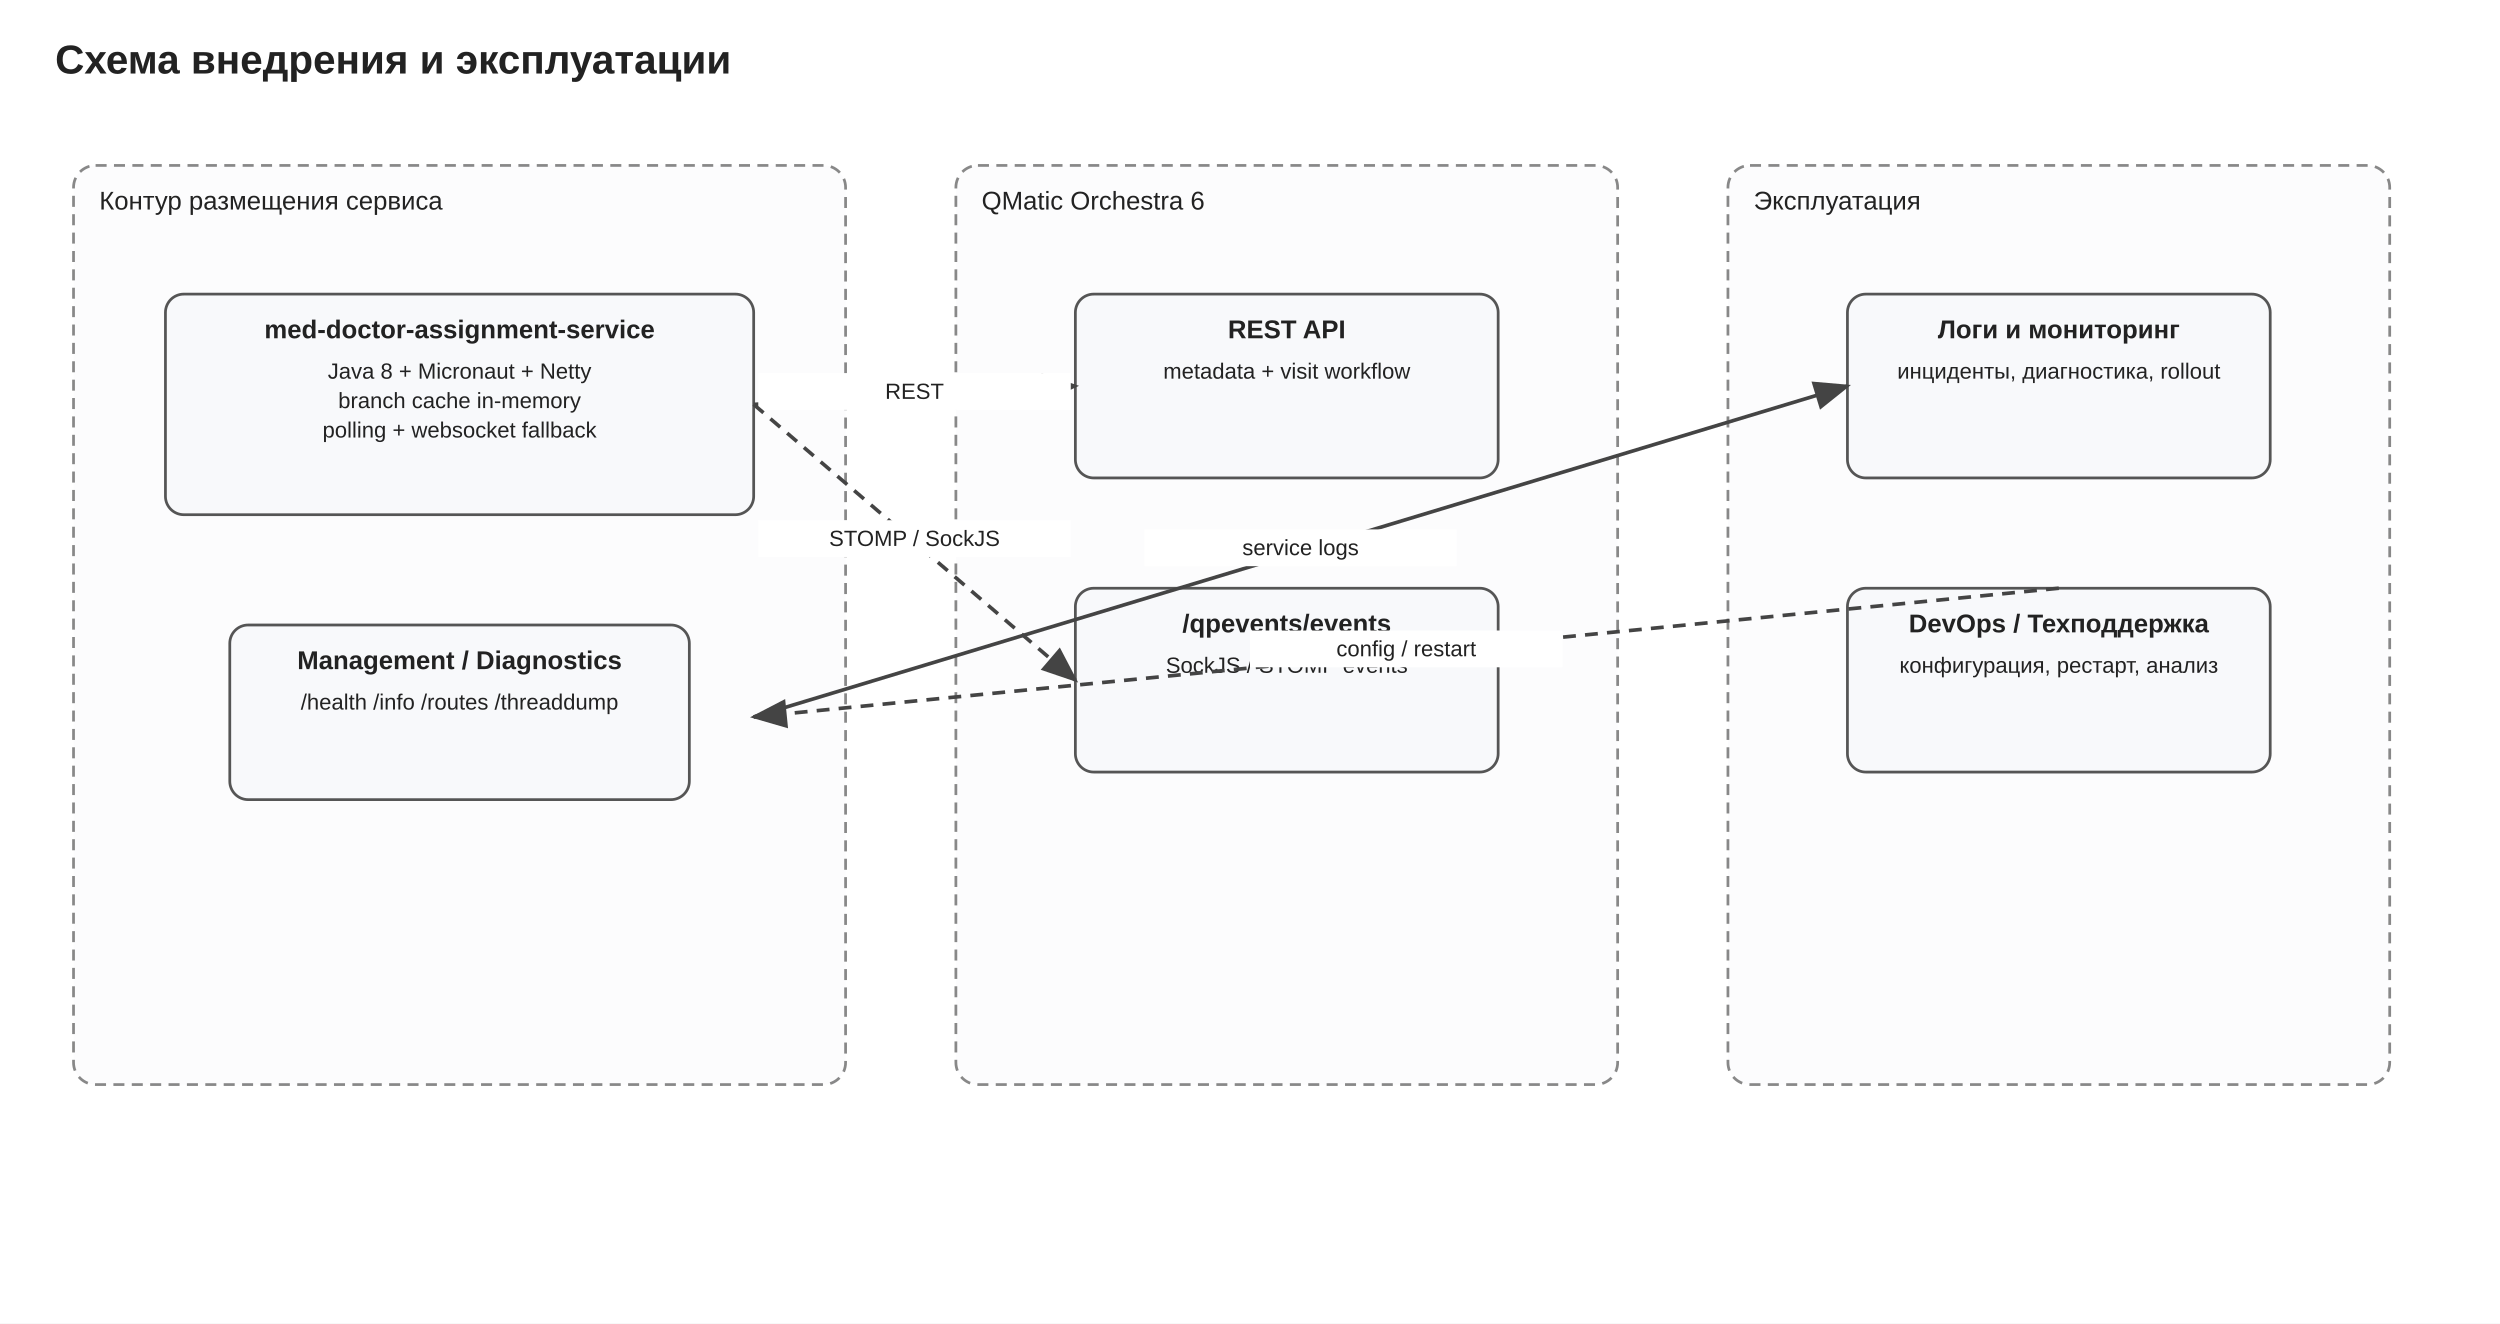
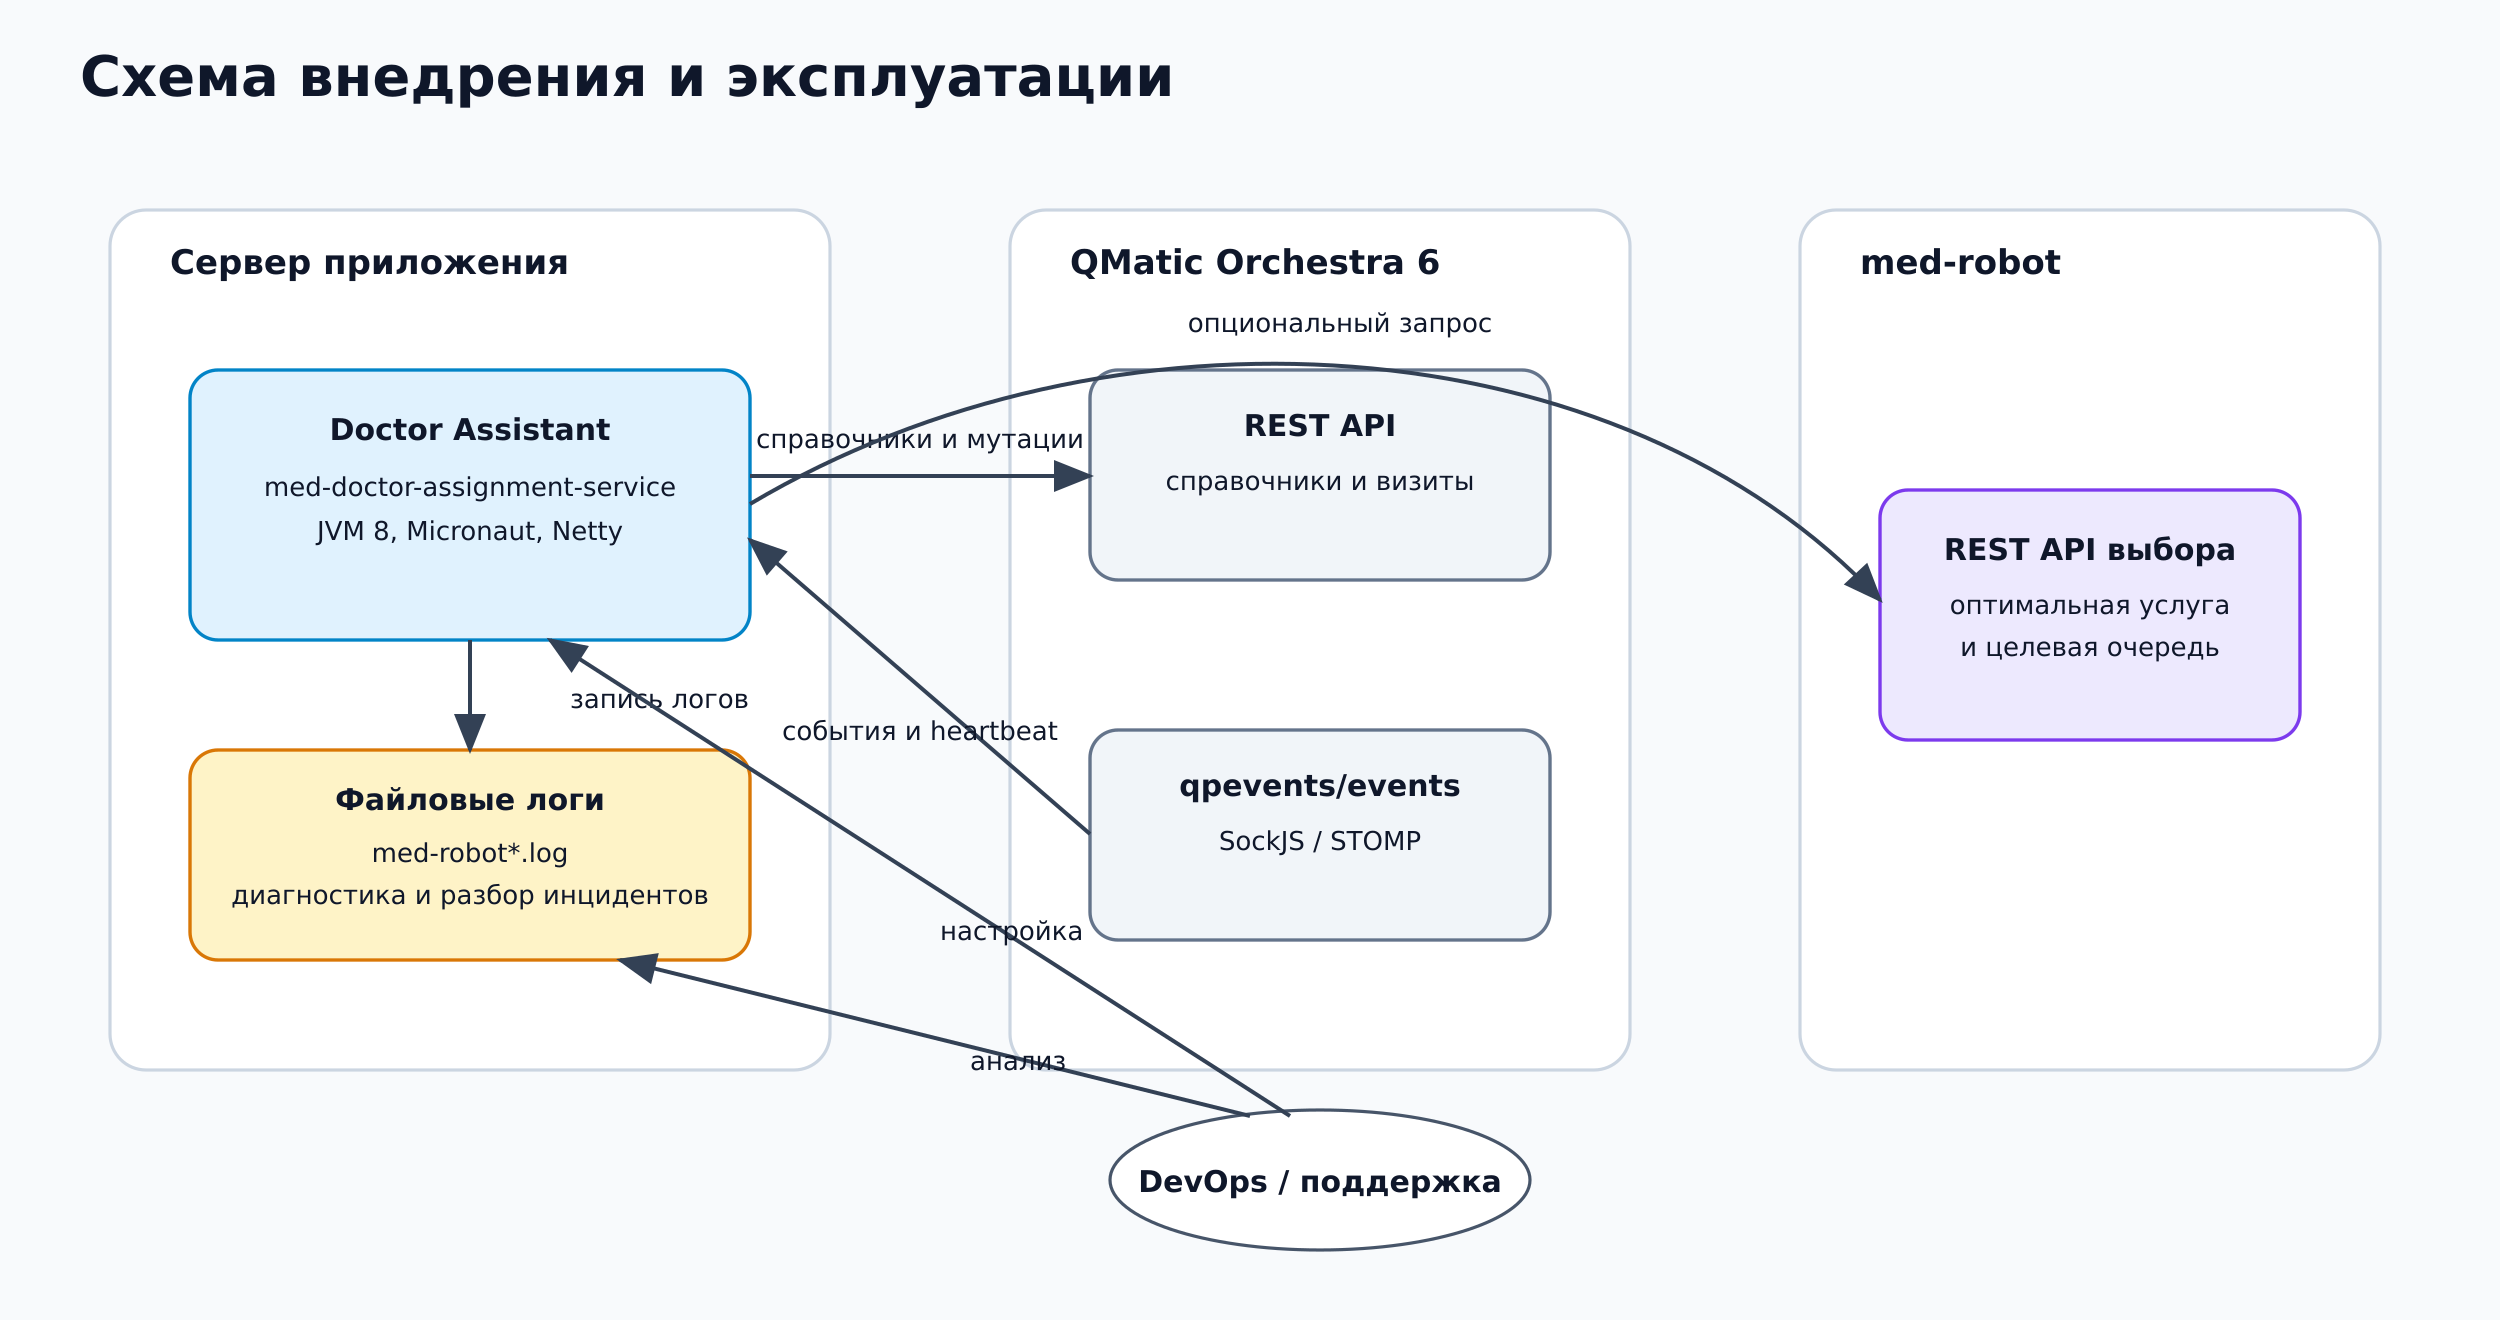
- <svg xmlns="http://www.w3.org/2000/svg" width="1360" height="720" viewBox="0 0 1360 720" role="img" aria-labelledby="title desc">
+ <svg xmlns="http://www.w3.org/2000/svg" width="1250" height="660" viewBox="0 0 1250 660" role="img" aria-labelledby="title desc">
  <defs>
-     <marker id="arrow" markerWidth="10" markerHeight="8" refX="9" refY="4" orient="auto" markerUnits="strokeWidth">
-       <path d="M0,0 L10,4 L0,8 z" fill="#444" />
+     <marker id="arrow" markerWidth="10" markerHeight="8" refX="9" refY="4" orient="auto">
+       <path d="M0,0 L10,4 L0,8 z" fill="#334155" />
    </marker>
  </defs>
-   <rect x="0" y="0" width="100%" height="100%" fill="#ffffff" />
-   <style>
-         text{font-family:Arial,Helvetica,sans-serif;fill:#222}.title{font-size:22px;font-weight:700}.label{font-size:14px}.small{font-size:12px}.box{fill:#f8f9fb;stroke:#555;stroke-width:1.5}.group{fill:#fcfcfd;stroke:#888;stroke-width:1.5;stroke-dasharray:6
-         4}.line{stroke:#444;stroke-width:2;fill:none;marker-end:url(#arrow)}
-     </style>
-   <text class="title" x="30" y="40">Схема внедрения и эксплуатации</text>
-   <rect class="group" x="40" y="90" width="420" height="500" rx="12" ry="12" />
-   <text class="label" x="54" y="114">Контур размещения сервиса</text>
-   <rect class="box" x="90" y="160" width="320" height="120" rx="10" ry="10" />
-   <text class="label" x="250.0" y="184" text-anchor="middle" font-weight="700">med-doctor-assignment-service</text>
-   <text class="small" x="250.0" y="206" text-anchor="middle">Java 8 + Micronaut + Netty</text>
-   <text class="small" x="250.0" y="222" text-anchor="middle">branch cache in-memory</text>
-   <text class="small" x="250.0" y="238" text-anchor="middle">polling + websocket fallback</text>
-   <rect class="box" x="125" y="340" width="250" height="95" rx="10" ry="10" />
-   <text class="label" x="250.0" y="364" text-anchor="middle" font-weight="700">Management / Diagnostics</text>
-   <text class="small" x="250.0" y="386" text-anchor="middle">/health /info /routes /threaddump</text>
-   <rect class="group" x="520" y="90" width="360" height="500" rx="12" ry="12" />
-   <text class="label" x="534" y="114">QMatic Orchestra 6</text>
-   <rect class="box" x="585" y="160" width="230" height="100" rx="10" ry="10" />
-   <text class="label" x="700.0" y="184" text-anchor="middle" font-weight="700">REST API</text>
-   <text class="small" x="700.0" y="206" text-anchor="middle">metadata + visit workflow</text>
-   <rect class="box" x="585" y="320" width="230" height="100" rx="10" ry="10" />
-   <text class="label" x="700.0" y="344" text-anchor="middle" font-weight="700">/qpevents/events</text>
-   <text class="small" x="700.0" y="366" text-anchor="middle">SockJS / STOMP events</text>
-   <rect class="group" x="940" y="90" width="360" height="500" rx="12" ry="12" />
-   <text class="label" x="954" y="114">Эксплуатация</text>
-   <rect class="box" x="1005" y="160" width="230" height="100" rx="10" ry="10" />
-   <text class="label" x="1120.0" y="184" text-anchor="middle" font-weight="700">Логи и мониторинг</text>
-   <text class="small" x="1120.0" y="206" text-anchor="middle">инциденты, диагностика, rollout</text>
-   <rect class="box" x="1005" y="320" width="230" height="100" rx="10" ry="10" />
-   <text class="label" x="1120.0" y="344" text-anchor="middle" font-weight="700">DevOps / Техподдержка</text>
-   <text class="small" x="1120.0" y="366" text-anchor="middle">конфигурация, рестарт, анализ</text>
-   <line class="line" x1="410" y1="220" x2="585" y2="210" />
-   <rect x="412.5" y="203.0" width="170" height="20" fill="#fff" />
-   <text class="small" x="497.5" y="217.0" text-anchor="middle">REST</text>
-   <line class="line" x1="410" y1="220" x2="585" y2="370" stroke-dasharray="7 5" />
-   <rect x="412.5" y="283.0" width="170" height="20" fill="#fff" />
-   <text class="small" x="497.5" y="297.0" text-anchor="middle">STOMP / SockJS</text>
-   <line class="line" x1="410" y1="390" x2="1005" y2="210" />
-   <rect x="622.5" y="288.0" width="170" height="20" fill="#fff" />
-   <text class="small" x="707.5" y="302.0" text-anchor="middle">service logs</text>
-   <line class="line" x1="1120" y1="320" x2="410" y2="390" stroke-dasharray="7 5" />
-   <rect x="680.0" y="343.0" width="170" height="20" fill="#fff" />
-   <text class="small" x="765.0" y="357.0" text-anchor="middle">config / restart</text>
+   <rect width="1250" height="660" fill="#F8FAFC" />
+   <style>text{font-family:'DejaVu Sans',Arial,sans-serif;fill:#0F172A}.title{font-size:28px;font-weight:700}.groupTitle{font-size:17px;font-weight:700}.label{font-size:15px;font-weight:700}.small{font-size:13px}.group{fill:#fff;stroke:#CBD5E1;stroke-width:1.6}.box{stroke-width:1.7;rx:14}.blue{fill:#E0F2FE;stroke:#0284C7}.violet{fill:#EDE9FE;stroke:#7C3AED}.amber{fill:#FEF3C7;stroke:#D97706}.gray{fill:#F1F5F9;stroke:#64748B}.line{stroke:#334155;stroke-width:2;fill:none;marker-end:url(#arrow)}</style>
+   <text class="title" x="40" y="48">Схема внедрения и эксплуатации</text>
+   <rect class="group" x="55" y="105" width="360" height="430" rx="18" />
+   <text class="groupTitle" x="85" y="137">Сервер приложения</text>
+   <rect class="box blue" x="95" y="185" width="280" height="135" rx="14" />
+   <text class="label" x="235" y="220" text-anchor="middle">Doctor Assistant</text>
+   <text class="small" x="235" y="248" text-anchor="middle">med-doctor-assignment-service</text>
+   <text class="small" x="235" y="270" text-anchor="middle">JVM 8, Micronaut, Netty</text>
+   <rect class="box amber" x="95" y="375" width="280" height="105" rx="14" />
+   <text class="label" x="235" y="405" text-anchor="middle">Файловые логи</text>
+   <text class="small" x="235" y="431" text-anchor="middle">med-robot*.log</text>
+   <text class="small" x="235" y="452" text-anchor="middle">диагностика и разбор инцидентов</text>
+   <rect class="group" x="505" y="105" width="310" height="430" rx="18" />
+   <text class="groupTitle" x="535" y="137">QMatic Orchestra 6</text>
+   <rect class="box gray" x="545" y="185" width="230" height="105" rx="14" />
+   <text class="label" x="660" y="218" text-anchor="middle">REST API</text>
+   <text class="small" x="660" y="245" text-anchor="middle">справочники и визиты</text>
+   <rect class="box gray" x="545" y="365" width="230" height="105" rx="14" />
+   <text class="label" x="660" y="398" text-anchor="middle">qpevents/events</text>
+   <text class="small" x="660" y="425" text-anchor="middle">SockJS / STOMP</text>
+   <rect class="group" x="900" y="105" width="290" height="430" rx="18" />
+   <text class="groupTitle" x="930" y="137">med-robot</text>
+   <rect class="box violet" x="940" y="245" width="210" height="125" rx="14" />
+   <text class="label" x="1045" y="280" text-anchor="middle">REST API выбора</text>
+   <text class="small" x="1045" y="307" text-anchor="middle">оптимальная услуга</text>
+   <text class="small" x="1045" y="328" text-anchor="middle">и целевая очередь</text>
+   <ellipse cx="660" cy="590" rx="105" ry="35" fill="#FFFFFF" stroke="#475569" stroke-width="1.6" />
+   <text class="label" x="660" y="596" text-anchor="middle">DevOps / поддержка</text>
+   <path class="line" d="M375 238 L545 238" />
+   <text class="small" x="460" y="224" text-anchor="middle">справочники и мутации</text>
+   <path class="line" d="M545 417 L375 270" />
+   <text class="small" x="460" y="370" text-anchor="middle">события и heartbeat</text>
+   <path class="line" d="M375 252 C555 145 810 160 940 300" />
+   <text class="small" x="670" y="166" text-anchor="middle">опциональный запрос</text>
+   <path class="line" d="M235 320 L235 375" />
+   <text class="small" x="285" y="354">запись логов</text>
+   <path class="line" d="M625 558 L310 480" />
+   <text class="small" x="485" y="535">анализ</text>
+   <path class="line" d="M645 558 L275 320" />
+   <text class="small" x="470" y="470">настройка</text>
</svg>
